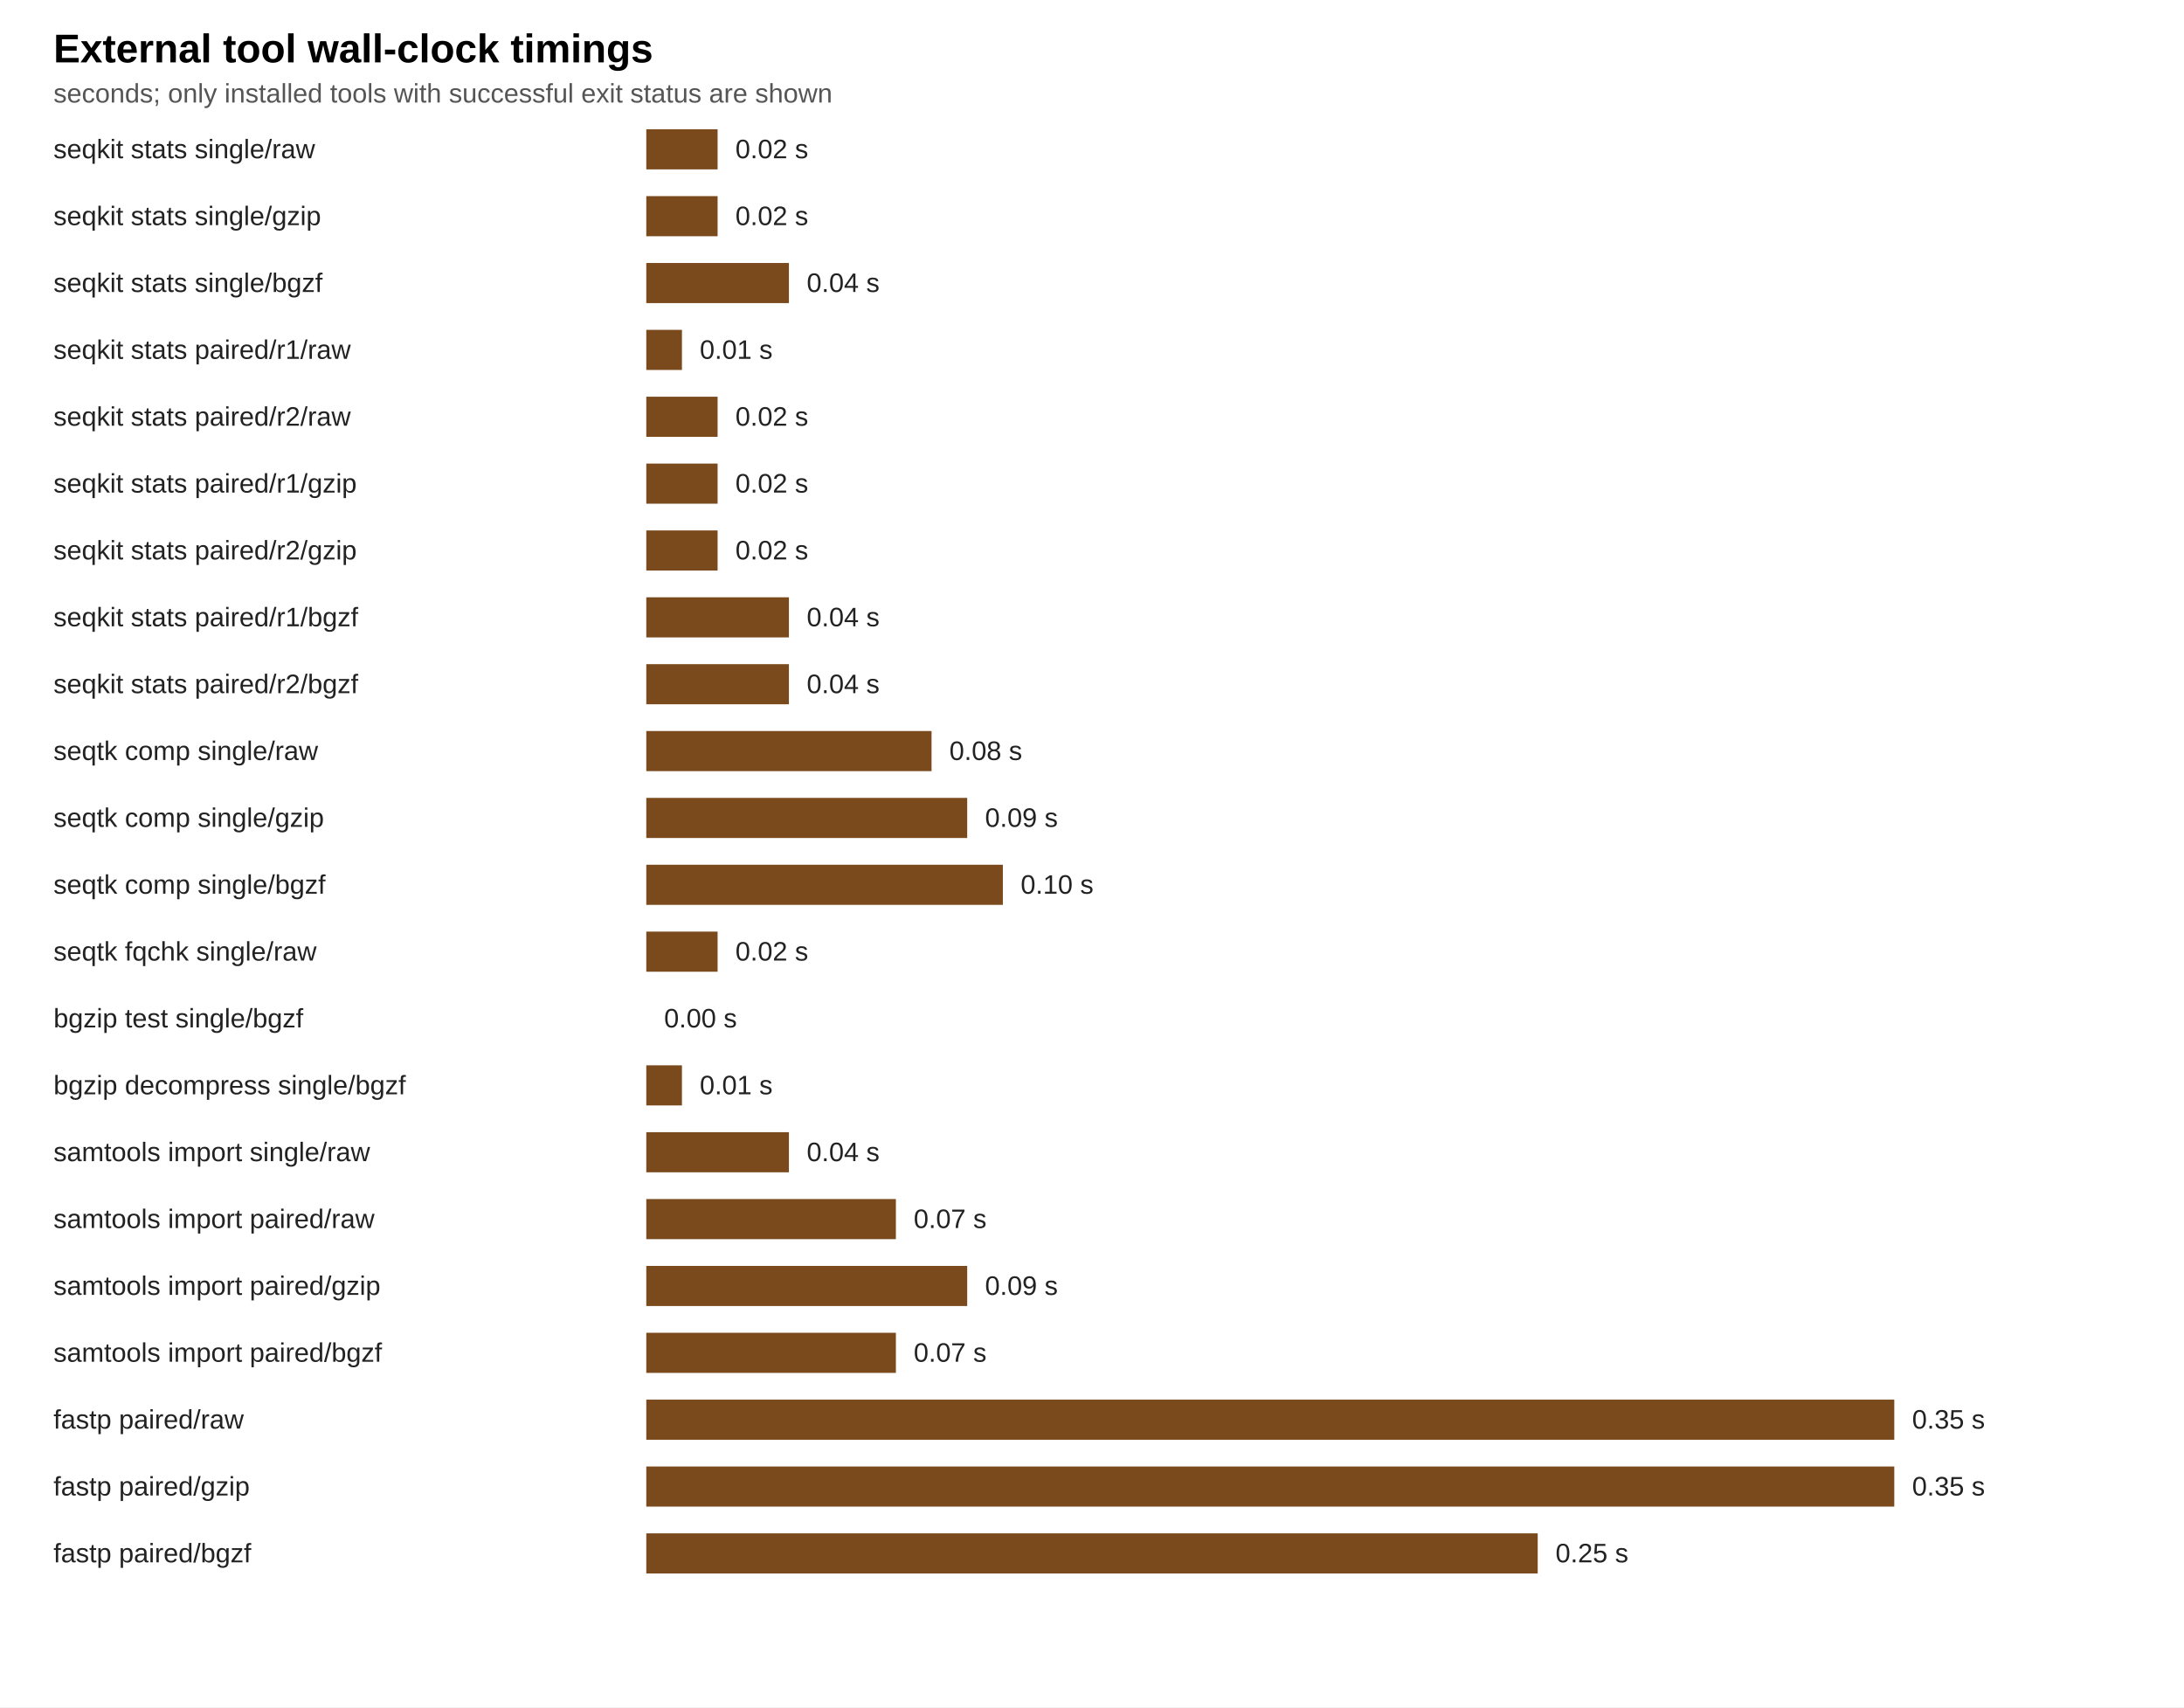
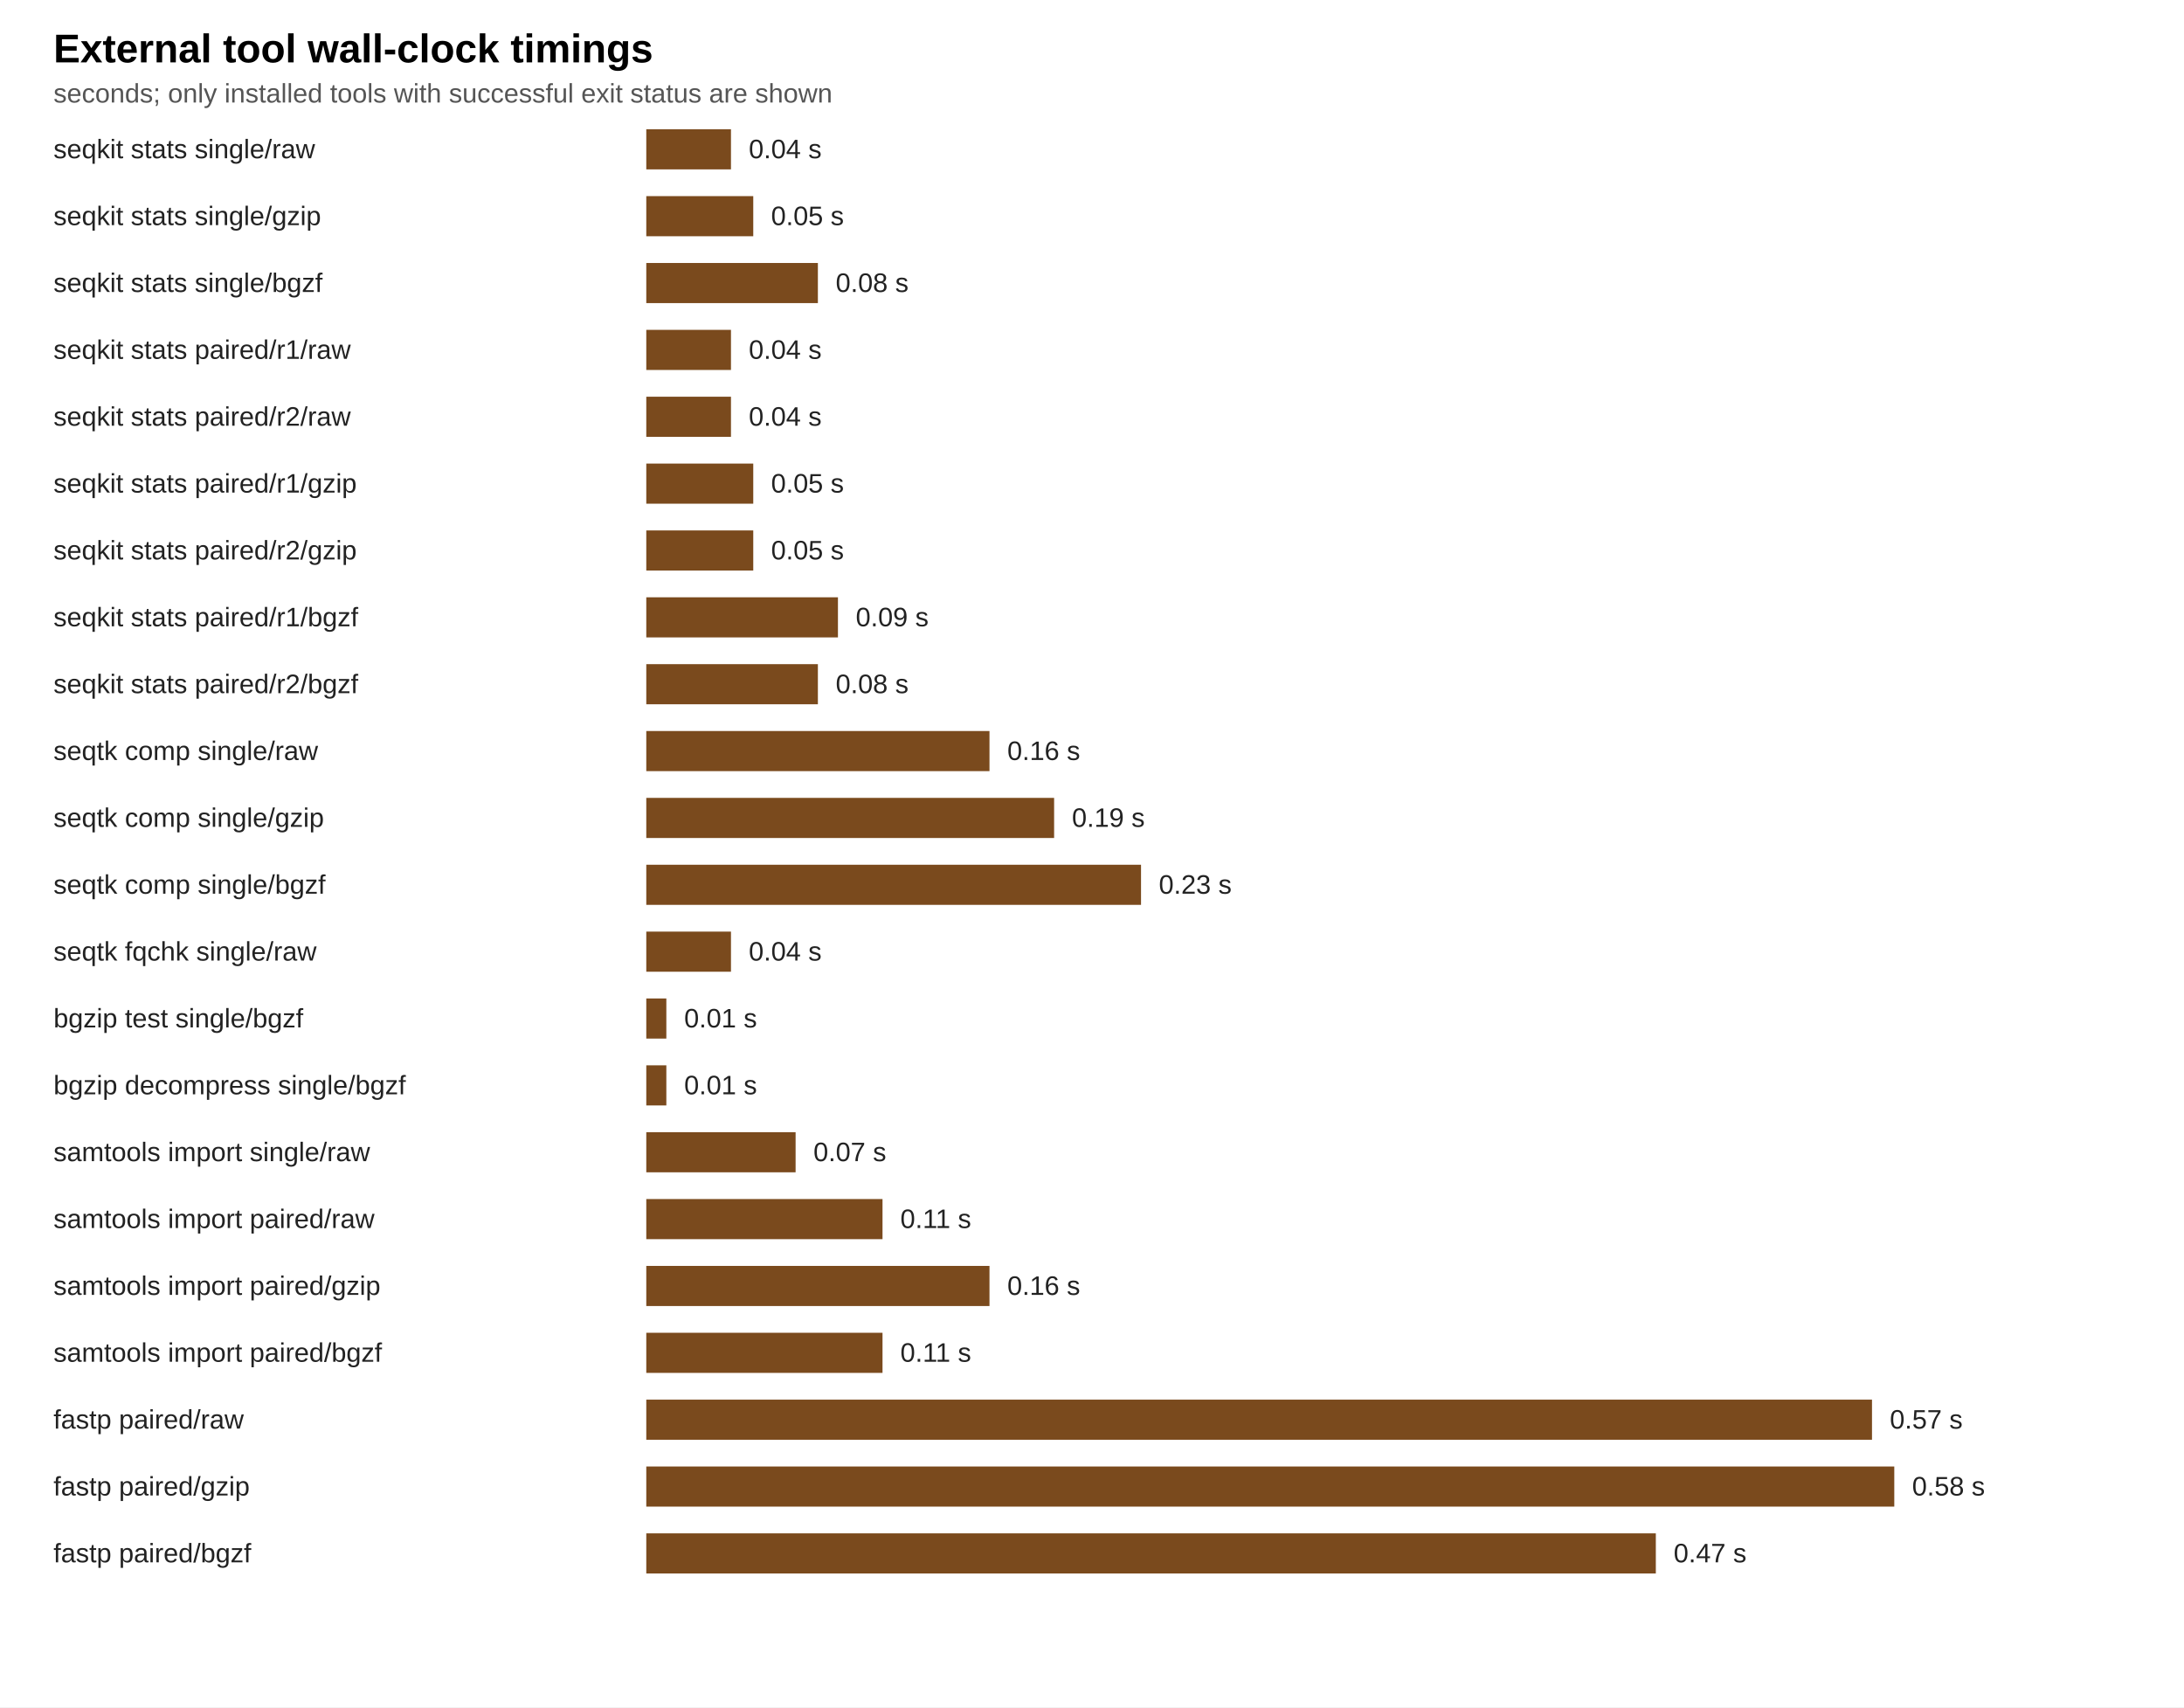
<svg xmlns="http://www.w3.org/2000/svg" width="980" height="766" viewBox="0 0 980 766">
  <rect width="100%" height="100%" fill="white" />
  <text x="24" y="28" font-family="Arial, sans-serif" font-size="18" font-weight="700">External tool wall-clock timings</text>
  <text x="24" y="46" font-family="Arial, sans-serif" font-size="12" fill="#555">seconds; only installed tools with successful exit status are shown</text>
  <text x="24" y="71" font-family="Arial, sans-serif" font-size="12" fill="#222">seqkit stats single/raw</text>
-   <rect x="290" y="58" width="32" height="18" fill="#7a4a1d" />
-   <text x="330" y="71" font-family="Arial, sans-serif" font-size="12" fill="#222">0.02 s</text>
+   <rect x="290" y="58" width="38" height="18" fill="#7a4a1d" />
+   <text x="336" y="71" font-family="Arial, sans-serif" font-size="12" fill="#222">0.04 s</text>
  <text x="24" y="101" font-family="Arial, sans-serif" font-size="12" fill="#222">seqkit stats single/gzip</text>
-   <rect x="290" y="88" width="32" height="18" fill="#7a4a1d" />
-   <text x="330" y="101" font-family="Arial, sans-serif" font-size="12" fill="#222">0.02 s</text>
+   <rect x="290" y="88" width="48" height="18" fill="#7a4a1d" />
+   <text x="346" y="101" font-family="Arial, sans-serif" font-size="12" fill="#222">0.05 s</text>
  <text x="24" y="131" font-family="Arial, sans-serif" font-size="12" fill="#222">seqkit stats single/bgzf</text>
-   <rect x="290" y="118" width="64" height="18" fill="#7a4a1d" />
-   <text x="362" y="131" font-family="Arial, sans-serif" font-size="12" fill="#222">0.04 s</text>
+   <rect x="290" y="118" width="77" height="18" fill="#7a4a1d" />
+   <text x="375" y="131" font-family="Arial, sans-serif" font-size="12" fill="#222">0.08 s</text>
  <text x="24" y="161" font-family="Arial, sans-serif" font-size="12" fill="#222">seqkit stats paired/r1/raw</text>
-   <rect x="290" y="148" width="16" height="18" fill="#7a4a1d" />
-   <text x="314" y="161" font-family="Arial, sans-serif" font-size="12" fill="#222">0.01 s</text>
+   <rect x="290" y="148" width="38" height="18" fill="#7a4a1d" />
+   <text x="336" y="161" font-family="Arial, sans-serif" font-size="12" fill="#222">0.04 s</text>
  <text x="24" y="191" font-family="Arial, sans-serif" font-size="12" fill="#222">seqkit stats paired/r2/raw</text>
-   <rect x="290" y="178" width="32" height="18" fill="#7a4a1d" />
-   <text x="330" y="191" font-family="Arial, sans-serif" font-size="12" fill="#222">0.02 s</text>
+   <rect x="290" y="178" width="38" height="18" fill="#7a4a1d" />
+   <text x="336" y="191" font-family="Arial, sans-serif" font-size="12" fill="#222">0.04 s</text>
  <text x="24" y="221" font-family="Arial, sans-serif" font-size="12" fill="#222">seqkit stats paired/r1/gzip</text>
-   <rect x="290" y="208" width="32" height="18" fill="#7a4a1d" />
-   <text x="330" y="221" font-family="Arial, sans-serif" font-size="12" fill="#222">0.02 s</text>
+   <rect x="290" y="208" width="48" height="18" fill="#7a4a1d" />
+   <text x="346" y="221" font-family="Arial, sans-serif" font-size="12" fill="#222">0.05 s</text>
  <text x="24" y="251" font-family="Arial, sans-serif" font-size="12" fill="#222">seqkit stats paired/r2/gzip</text>
-   <rect x="290" y="238" width="32" height="18" fill="#7a4a1d" />
-   <text x="330" y="251" font-family="Arial, sans-serif" font-size="12" fill="#222">0.02 s</text>
+   <rect x="290" y="238" width="48" height="18" fill="#7a4a1d" />
+   <text x="346" y="251" font-family="Arial, sans-serif" font-size="12" fill="#222">0.05 s</text>
  <text x="24" y="281" font-family="Arial, sans-serif" font-size="12" fill="#222">seqkit stats paired/r1/bgzf</text>
-   <rect x="290" y="268" width="64" height="18" fill="#7a4a1d" />
-   <text x="362" y="281" font-family="Arial, sans-serif" font-size="12" fill="#222">0.04 s</text>
+   <rect x="290" y="268" width="86" height="18" fill="#7a4a1d" />
+   <text x="384" y="281" font-family="Arial, sans-serif" font-size="12" fill="#222">0.09 s</text>
  <text x="24" y="311" font-family="Arial, sans-serif" font-size="12" fill="#222">seqkit stats paired/r2/bgzf</text>
-   <rect x="290" y="298" width="64" height="18" fill="#7a4a1d" />
-   <text x="362" y="311" font-family="Arial, sans-serif" font-size="12" fill="#222">0.04 s</text>
+   <rect x="290" y="298" width="77" height="18" fill="#7a4a1d" />
+   <text x="375" y="311" font-family="Arial, sans-serif" font-size="12" fill="#222">0.08 s</text>
  <text x="24" y="341" font-family="Arial, sans-serif" font-size="12" fill="#222">seqtk comp single/raw</text>
-   <rect x="290" y="328" width="128" height="18" fill="#7a4a1d" />
-   <text x="426" y="341" font-family="Arial, sans-serif" font-size="12" fill="#222">0.08 s</text>
+   <rect x="290" y="328" width="154" height="18" fill="#7a4a1d" />
+   <text x="452" y="341" font-family="Arial, sans-serif" font-size="12" fill="#222">0.16 s</text>
  <text x="24" y="371" font-family="Arial, sans-serif" font-size="12" fill="#222">seqtk comp single/gzip</text>
-   <rect x="290" y="358" width="144" height="18" fill="#7a4a1d" />
-   <text x="442" y="371" font-family="Arial, sans-serif" font-size="12" fill="#222">0.09 s</text>
+   <rect x="290" y="358" width="183" height="18" fill="#7a4a1d" />
+   <text x="481" y="371" font-family="Arial, sans-serif" font-size="12" fill="#222">0.19 s</text>
  <text x="24" y="401" font-family="Arial, sans-serif" font-size="12" fill="#222">seqtk comp single/bgzf</text>
-   <rect x="290" y="388" width="160" height="18" fill="#7a4a1d" />
-   <text x="458" y="401" font-family="Arial, sans-serif" font-size="12" fill="#222">0.10 s</text>
+   <rect x="290" y="388" width="222" height="18" fill="#7a4a1d" />
+   <text x="520" y="401" font-family="Arial, sans-serif" font-size="12" fill="#222">0.23 s</text>
  <text x="24" y="431" font-family="Arial, sans-serif" font-size="12" fill="#222">seqtk fqchk single/raw</text>
-   <rect x="290" y="418" width="32" height="18" fill="#7a4a1d" />
-   <text x="330" y="431" font-family="Arial, sans-serif" font-size="12" fill="#222">0.02 s</text>
+   <rect x="290" y="418" width="38" height="18" fill="#7a4a1d" />
+   <text x="336" y="431" font-family="Arial, sans-serif" font-size="12" fill="#222">0.04 s</text>
  <text x="24" y="461" font-family="Arial, sans-serif" font-size="12" fill="#222">bgzip test single/bgzf</text>
-   <rect x="290" y="448" width="0" height="18" fill="#7a4a1d" />
-   <text x="298" y="461" font-family="Arial, sans-serif" font-size="12" fill="#222">0.00 s</text>
+   <rect x="290" y="448" width="9" height="18" fill="#7a4a1d" />
+   <text x="307" y="461" font-family="Arial, sans-serif" font-size="12" fill="#222">0.01 s</text>
  <text x="24" y="491" font-family="Arial, sans-serif" font-size="12" fill="#222">bgzip decompress single/bgzf</text>
-   <rect x="290" y="478" width="16" height="18" fill="#7a4a1d" />
-   <text x="314" y="491" font-family="Arial, sans-serif" font-size="12" fill="#222">0.01 s</text>
+   <rect x="290" y="478" width="9" height="18" fill="#7a4a1d" />
+   <text x="307" y="491" font-family="Arial, sans-serif" font-size="12" fill="#222">0.01 s</text>
  <text x="24" y="521" font-family="Arial, sans-serif" font-size="12" fill="#222">samtools import single/raw</text>
-   <rect x="290" y="508" width="64" height="18" fill="#7a4a1d" />
-   <text x="362" y="521" font-family="Arial, sans-serif" font-size="12" fill="#222">0.04 s</text>
+   <rect x="290" y="508" width="67" height="18" fill="#7a4a1d" />
+   <text x="365" y="521" font-family="Arial, sans-serif" font-size="12" fill="#222">0.07 s</text>
  <text x="24" y="551" font-family="Arial, sans-serif" font-size="12" fill="#222">samtools import paired/raw</text>
-   <rect x="290" y="538" width="112" height="18" fill="#7a4a1d" />
-   <text x="410" y="551" font-family="Arial, sans-serif" font-size="12" fill="#222">0.07 s</text>
+   <rect x="290" y="538" width="106" height="18" fill="#7a4a1d" />
+   <text x="404" y="551" font-family="Arial, sans-serif" font-size="12" fill="#222">0.11 s</text>
  <text x="24" y="581" font-family="Arial, sans-serif" font-size="12" fill="#222">samtools import paired/gzip</text>
-   <rect x="290" y="568" width="144" height="18" fill="#7a4a1d" />
-   <text x="442" y="581" font-family="Arial, sans-serif" font-size="12" fill="#222">0.09 s</text>
+   <rect x="290" y="568" width="154" height="18" fill="#7a4a1d" />
+   <text x="452" y="581" font-family="Arial, sans-serif" font-size="12" fill="#222">0.16 s</text>
  <text x="24" y="611" font-family="Arial, sans-serif" font-size="12" fill="#222">samtools import paired/bgzf</text>
-   <rect x="290" y="598" width="112" height="18" fill="#7a4a1d" />
-   <text x="410" y="611" font-family="Arial, sans-serif" font-size="12" fill="#222">0.07 s</text>
+   <rect x="290" y="598" width="106" height="18" fill="#7a4a1d" />
+   <text x="404" y="611" font-family="Arial, sans-serif" font-size="12" fill="#222">0.11 s</text>
  <text x="24" y="641" font-family="Arial, sans-serif" font-size="12" fill="#222">fastp paired/raw</text>
-   <rect x="290" y="628" width="560" height="18" fill="#7a4a1d" />
-   <text x="858" y="641" font-family="Arial, sans-serif" font-size="12" fill="#222">0.35 s</text>
+   <rect x="290" y="628" width="550" height="18" fill="#7a4a1d" />
+   <text x="848" y="641" font-family="Arial, sans-serif" font-size="12" fill="#222">0.57 s</text>
  <text x="24" y="671" font-family="Arial, sans-serif" font-size="12" fill="#222">fastp paired/gzip</text>
  <rect x="290" y="658" width="560" height="18" fill="#7a4a1d" />
-   <text x="858" y="671" font-family="Arial, sans-serif" font-size="12" fill="#222">0.35 s</text>
+   <text x="858" y="671" font-family="Arial, sans-serif" font-size="12" fill="#222">0.58 s</text>
  <text x="24" y="701" font-family="Arial, sans-serif" font-size="12" fill="#222">fastp paired/bgzf</text>
-   <rect x="290" y="688" width="400" height="18" fill="#7a4a1d" />
-   <text x="698" y="701" font-family="Arial, sans-serif" font-size="12" fill="#222">0.25 s</text>
+   <rect x="290" y="688" width="453" height="18" fill="#7a4a1d" />
+   <text x="751" y="701" font-family="Arial, sans-serif" font-size="12" fill="#222">0.47 s</text>
</svg>
